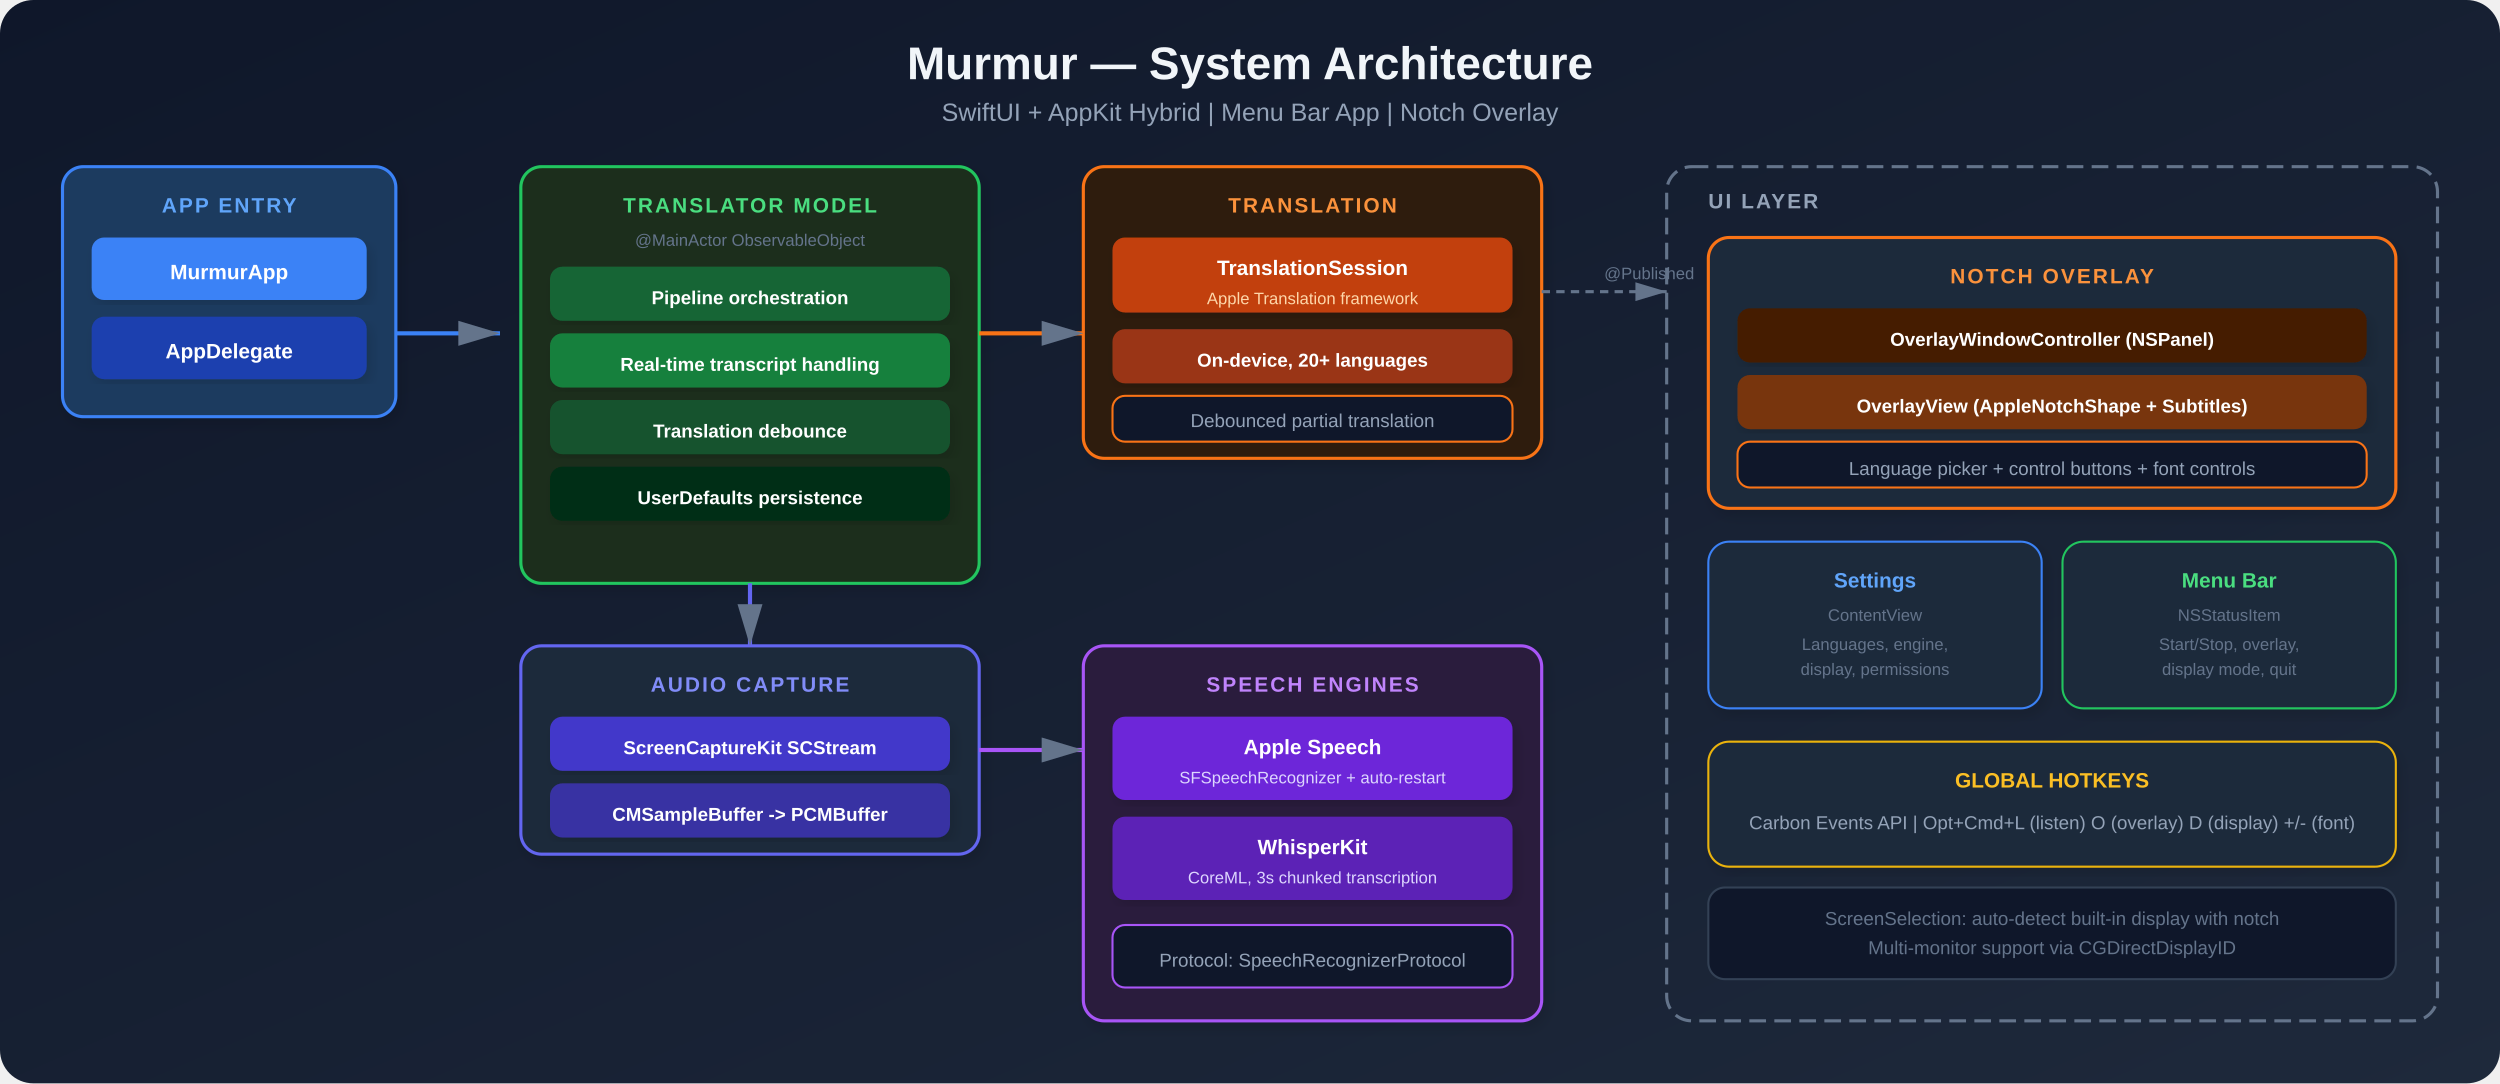
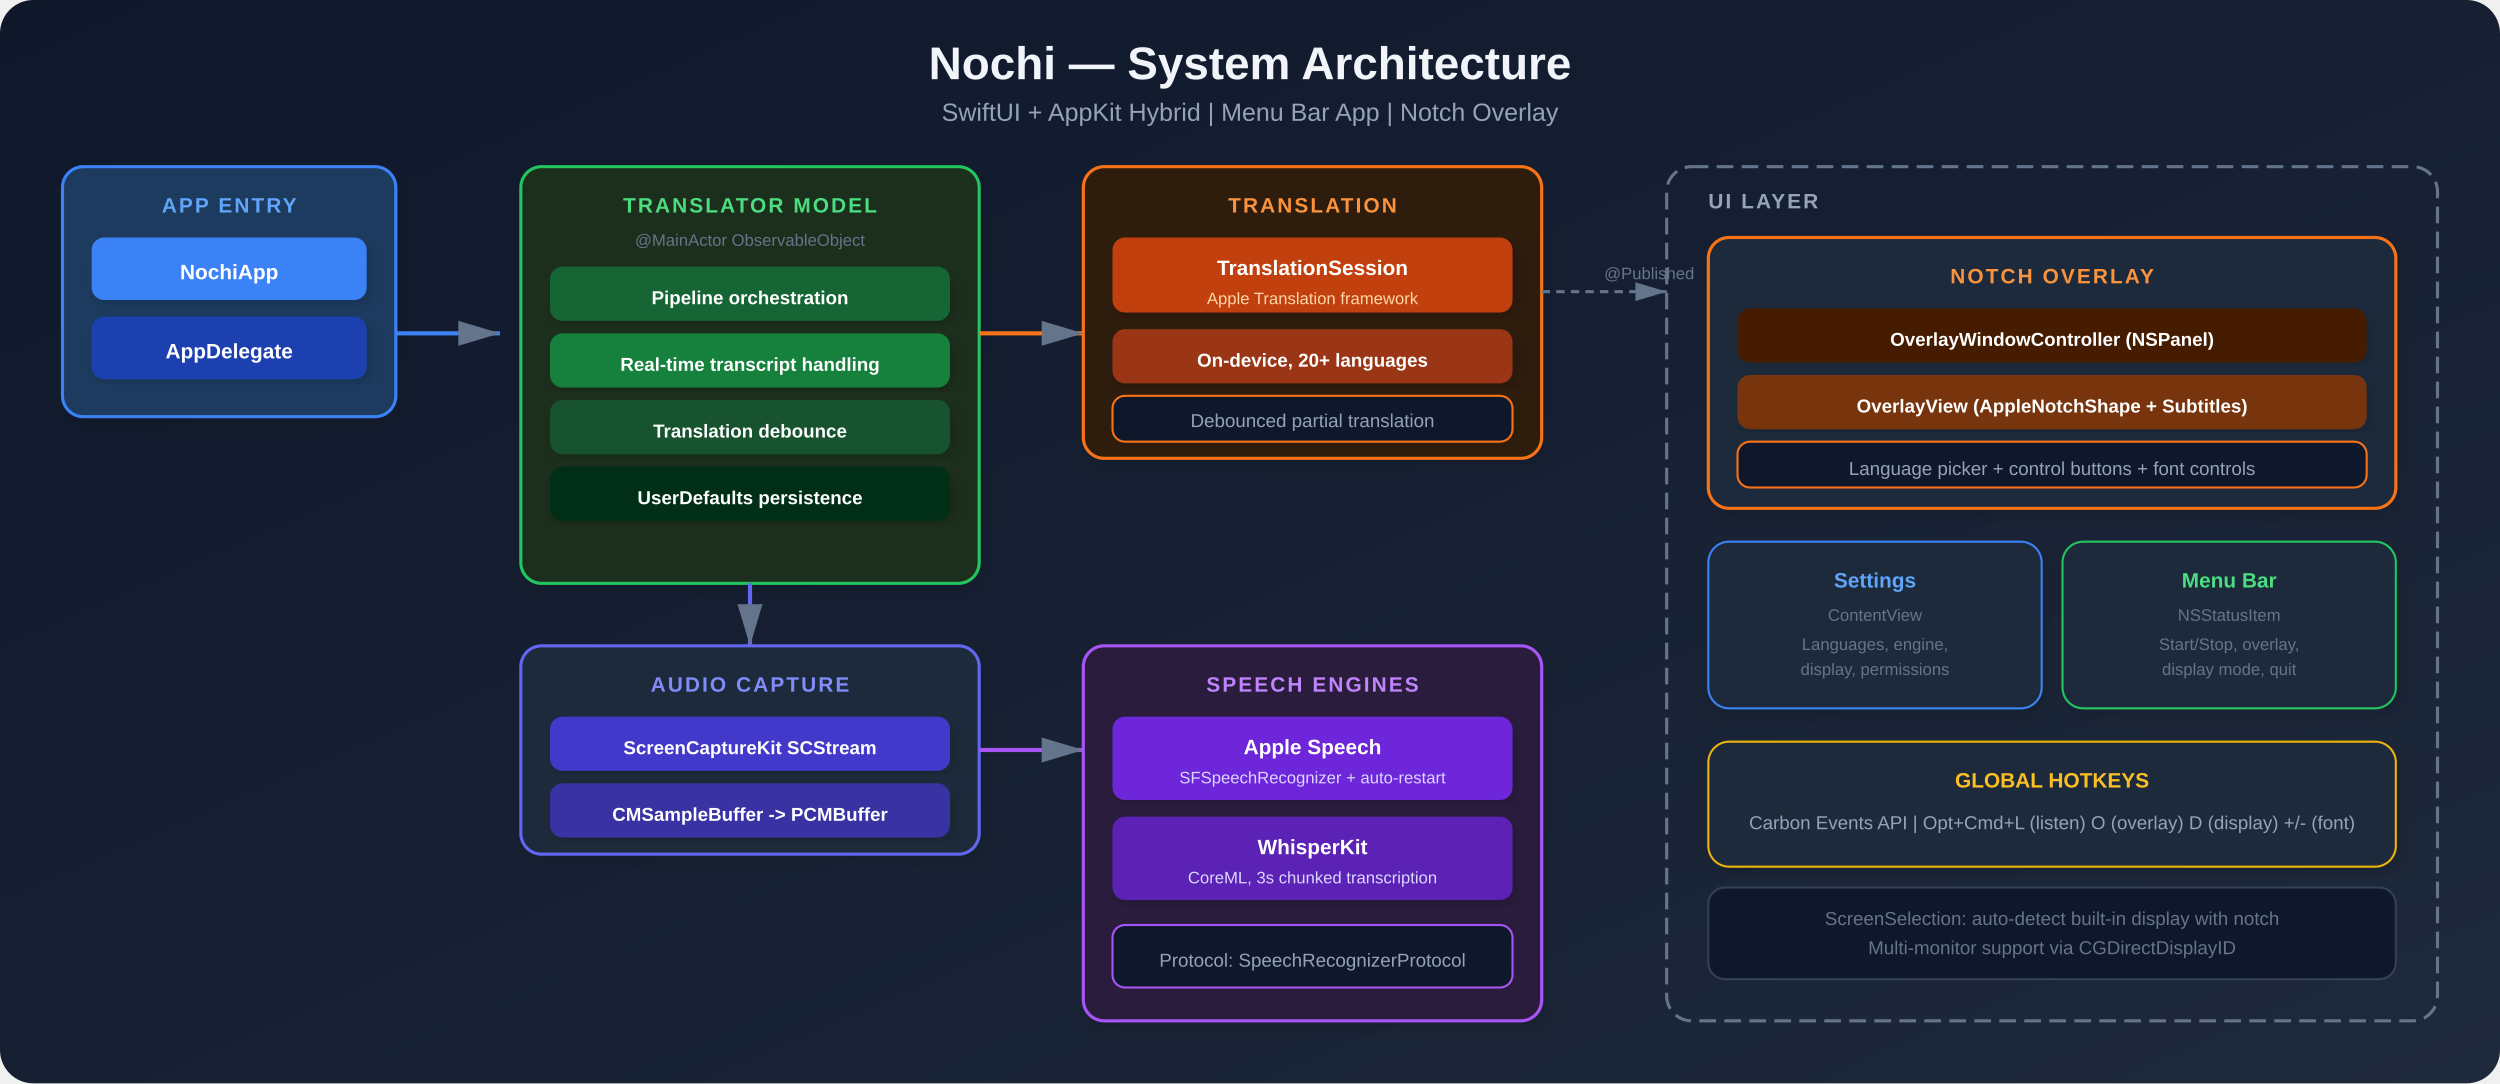
<svg xmlns="http://www.w3.org/2000/svg" viewBox="0 0 1200 520" font-family="'Segoe UI', 'Helvetica Neue', Arial, sans-serif">
  <defs>
    <filter id="shadow" x="-4%" y="-4%" width="108%" height="112%">
      <feDropShadow dx="2" dy="3" stdDeviation="3" flood-opacity="0.12" />
    </filter>
    <marker id="arrow" viewBox="0 0 10 6" refX="10" refY="3" markerWidth="10" markerHeight="6" orient="auto-start-reverse">
      <path d="M0,0 L10,3 L0,6 Z" fill="#64748b" />
    </marker>
    <linearGradient id="bgGrad" x1="0%" y1="0%" x2="100%" y2="100%">
      <stop offset="0%" style="stop-color:#0f172a" />
      <stop offset="100%" style="stop-color:#1e293b" />
    </linearGradient>
  </defs>
  <rect width="1200" height="520" rx="16" fill="url(#bgGrad)" />
-   <text x="600" y="38" text-anchor="middle" font-size="22" font-weight="700" fill="#f1f5f9">Murmur — System Architecture</text>
+   <text x="600" y="38" text-anchor="middle" font-size="22" font-weight="700" fill="#f1f5f9">Nochi — System Architecture</text>
  <text x="600" y="58" text-anchor="middle" font-size="12" fill="#94a3b8">SwiftUI + AppKit Hybrid | Menu Bar App | Notch Overlay</text>
  <rect x="30" y="80" width="160" height="120" rx="10" fill="#1e3a5f" stroke="#3b82f6" stroke-width="1.5" filter="url(#shadow)" />
  <text x="110" y="102" text-anchor="middle" font-size="10" font-weight="700" fill="#60a5fa" letter-spacing="1">APP ENTRY</text>
  <rect x="44" y="114" width="132" height="30" rx="6" fill="#3b82f6" filter="url(#shadow)" />
-   <text x="110" y="134" text-anchor="middle" font-size="10" font-weight="600" fill="#fff">MurmurApp</text>
+   <text x="110" y="134" text-anchor="middle" font-size="10" font-weight="600" fill="#fff">NochiApp</text>
  <rect x="44" y="152" width="132" height="30" rx="6" fill="#1e40af" filter="url(#shadow)" />
  <text x="110" y="172" text-anchor="middle" font-size="10" font-weight="600" fill="#fff">AppDelegate</text>
  <line x1="190" y1="160" x2="240" y2="160" stroke="#3b82f6" stroke-width="2" marker-end="url(#arrow)" />
  <rect x="250" y="80" width="220" height="200" rx="10" fill="#1a2e1a" stroke="#22c55e" stroke-width="1.5" filter="url(#shadow)" />
  <text x="360" y="102" text-anchor="middle" font-size="10" font-weight="700" fill="#4ade80" letter-spacing="1">TRANSLATOR MODEL</text>
  <text x="360" y="118" text-anchor="middle" font-size="8" fill="#64748b">@MainActor ObservableObject</text>
  <rect x="264" y="128" width="192" height="26" rx="6" fill="#166534" filter="url(#shadow)" />
  <text x="360" y="146" text-anchor="middle" font-size="9" font-weight="600" fill="#fff">Pipeline orchestration</text>
  <rect x="264" y="160" width="192" height="26" rx="6" fill="#15803d" filter="url(#shadow)" />
  <text x="360" y="178" text-anchor="middle" font-size="9" font-weight="600" fill="#fff">Real-time transcript handling</text>
  <rect x="264" y="192" width="192" height="26" rx="6" fill="#14532d" filter="url(#shadow)" />
  <text x="360" y="210" text-anchor="middle" font-size="9" font-weight="600" fill="#fff">Translation debounce</text>
  <rect x="264" y="224" width="192" height="26" rx="6" fill="#052e16" filter="url(#shadow)" />
  <text x="360" y="242" text-anchor="middle" font-size="9" font-weight="600" fill="#fff">UserDefaults persistence</text>
  <rect x="250" y="310" width="220" height="100" rx="10" fill="#1e293b" stroke="#6366f1" stroke-width="1.5" filter="url(#shadow)" />
  <text x="360" y="332" text-anchor="middle" font-size="10" font-weight="700" fill="#818cf8" letter-spacing="1">AUDIO CAPTURE</text>
  <rect x="264" y="344" width="192" height="26" rx="6" fill="#4338ca" filter="url(#shadow)" />
  <text x="360" y="362" text-anchor="middle" font-size="9" font-weight="600" fill="#fff">ScreenCaptureKit SCStream</text>
  <rect x="264" y="376" width="192" height="26" rx="6" fill="#3730a3" filter="url(#shadow)" />
  <text x="360" y="394" text-anchor="middle" font-size="9" font-weight="600" fill="#fff">CMSampleBuffer -&gt; PCMBuffer</text>
  <line x1="360" y1="280" x2="360" y2="310" stroke="#6366f1" stroke-width="2" marker-end="url(#arrow)" />
  <rect x="520" y="310" width="220" height="180" rx="10" fill="#2a1f3d" stroke="#a855f7" stroke-width="1.5" filter="url(#shadow)" />
  <text x="630" y="332" text-anchor="middle" font-size="10" font-weight="700" fill="#c084fc" letter-spacing="1">SPEECH ENGINES</text>
  <rect x="534" y="344" width="192" height="40" rx="6" fill="#6d28d9" filter="url(#shadow)" />
  <text x="630" y="362" text-anchor="middle" font-size="10" font-weight="600" fill="#fff">Apple Speech</text>
  <text x="630" y="376" text-anchor="middle" font-size="8" fill="#ddd6fe">SFSpeechRecognizer + auto-restart</text>
  <rect x="534" y="392" width="192" height="40" rx="6" fill="#5b21b6" filter="url(#shadow)" />
  <text x="630" y="410" text-anchor="middle" font-size="10" font-weight="600" fill="#fff">WhisperKit</text>
  <text x="630" y="424" text-anchor="middle" font-size="8" fill="#ddd6fe">CoreML, 3s chunked transcription</text>
  <rect x="534" y="444" width="192" height="30" rx="6" fill="#0f172a" stroke="#a855f7" stroke-width="1" />
  <text x="630" y="464" text-anchor="middle" font-size="9" fill="#94a3b8">Protocol: SpeechRecognizerProtocol</text>
  <line x1="470" y1="360" x2="520" y2="360" stroke="#a855f7" stroke-width="2" marker-end="url(#arrow)" />
  <rect x="520" y="80" width="220" height="140" rx="10" fill="#2d1f0e" stroke="#f97316" stroke-width="1.5" filter="url(#shadow)" />
  <text x="630" y="102" text-anchor="middle" font-size="10" font-weight="700" fill="#fb923c" letter-spacing="1">TRANSLATION</text>
  <rect x="534" y="114" width="192" height="36" rx="6" fill="#c2410c" filter="url(#shadow)" />
  <text x="630" y="132" text-anchor="middle" font-size="10" font-weight="600" fill="#fff">TranslationSession</text>
  <text x="630" y="146" text-anchor="middle" font-size="8" fill="#fed7aa">Apple Translation framework</text>
  <rect x="534" y="158" width="192" height="26" rx="6" fill="#9a3412" filter="url(#shadow)" />
  <text x="630" y="176" text-anchor="middle" font-size="9" font-weight="600" fill="#fff">On-device, 20+ languages</text>
  <rect x="534" y="190" width="192" height="22" rx="6" fill="#0f172a" stroke="#f97316" stroke-width="1" />
  <text x="630" y="205" text-anchor="middle" font-size="9" fill="#94a3b8">Debounced partial translation</text>
  <line x1="470" y1="160" x2="520" y2="160" stroke="#f97316" stroke-width="2" marker-end="url(#arrow)" />
  <rect x="800" y="80" width="370" height="410" rx="12" fill="none" stroke="#64748b" stroke-width="1.5" stroke-dasharray="8,4" />
  <text x="820" y="100" font-size="10" font-weight="700" fill="#94a3b8" letter-spacing="1">UI LAYER</text>
  <rect x="820" y="114" width="330" height="130" rx="10" fill="#1e293b" stroke="#f97316" stroke-width="1.5" filter="url(#shadow)" />
  <text x="985" y="136" text-anchor="middle" font-size="10" font-weight="700" fill="#fb923c" letter-spacing="1">NOTCH OVERLAY</text>
  <rect x="834" y="148" width="302" height="26" rx="6" fill="#451a03" filter="url(#shadow)" />
  <text x="985" y="166" text-anchor="middle" font-size="9" font-weight="600" fill="#fff">OverlayWindowController (NSPanel)</text>
  <rect x="834" y="180" width="302" height="26" rx="6" fill="#78350f" filter="url(#shadow)" />
  <text x="985" y="198" text-anchor="middle" font-size="9" font-weight="600" fill="#fff">OverlayView (AppleNotchShape + Subtitles)</text>
  <rect x="834" y="212" width="302" height="22" rx="6" fill="#0f172a" stroke="#f97316" stroke-width="1" />
  <text x="985" y="228" text-anchor="middle" font-size="9" fill="#94a3b8">Language picker + control buttons + font controls</text>
  <rect x="820" y="260" width="160" height="80" rx="10" fill="#1e293b" stroke="#3b82f6" stroke-width="1" filter="url(#shadow)" />
  <text x="900" y="282" text-anchor="middle" font-size="10" font-weight="700" fill="#60a5fa">Settings</text>
  <text x="900" y="298" text-anchor="middle" font-size="8" fill="#64748b">ContentView</text>
  <text x="900" y="312" text-anchor="middle" font-size="8" fill="#64748b">Languages, engine,</text>
  <text x="900" y="324" text-anchor="middle" font-size="8" fill="#64748b">display, permissions</text>
  <rect x="990" y="260" width="160" height="80" rx="10" fill="#1e293b" stroke="#22c55e" stroke-width="1" filter="url(#shadow)" />
  <text x="1070" y="282" text-anchor="middle" font-size="10" font-weight="700" fill="#4ade80">Menu Bar</text>
  <text x="1070" y="298" text-anchor="middle" font-size="8" fill="#64748b">NSStatusItem</text>
  <text x="1070" y="312" text-anchor="middle" font-size="8" fill="#64748b">Start/Stop, overlay,</text>
  <text x="1070" y="324" text-anchor="middle" font-size="8" fill="#64748b">display mode, quit</text>
  <rect x="820" y="356" width="330" height="60" rx="10" fill="#1e293b" stroke="#eab308" stroke-width="1" filter="url(#shadow)" />
  <text x="985" y="378" text-anchor="middle" font-size="10" font-weight="700" fill="#fbbf24">GLOBAL HOTKEYS</text>
  <text x="985" y="398" text-anchor="middle" font-size="9" fill="#94a3b8">Carbon Events API | Opt+Cmd+L (listen) O (overlay) D (display) +/- (font)</text>
  <rect x="820" y="426" width="330" height="44" rx="8" fill="#0f172a" stroke="#334155" stroke-width="1" />
  <text x="985" y="444" text-anchor="middle" font-size="9" fill="#64748b">ScreenSelection: auto-detect built-in display with notch</text>
  <text x="985" y="458" text-anchor="middle" font-size="9" fill="#64748b">Multi-monitor support via CGDirectDisplayID</text>
  <line x1="740" y1="140" x2="800" y2="140" stroke="#64748b" stroke-width="1.5" stroke-dasharray="4,3" marker-end="url(#arrow)" />
  <text x="770" y="134" font-size="8" fill="#64748b">@Published</text>
</svg>
